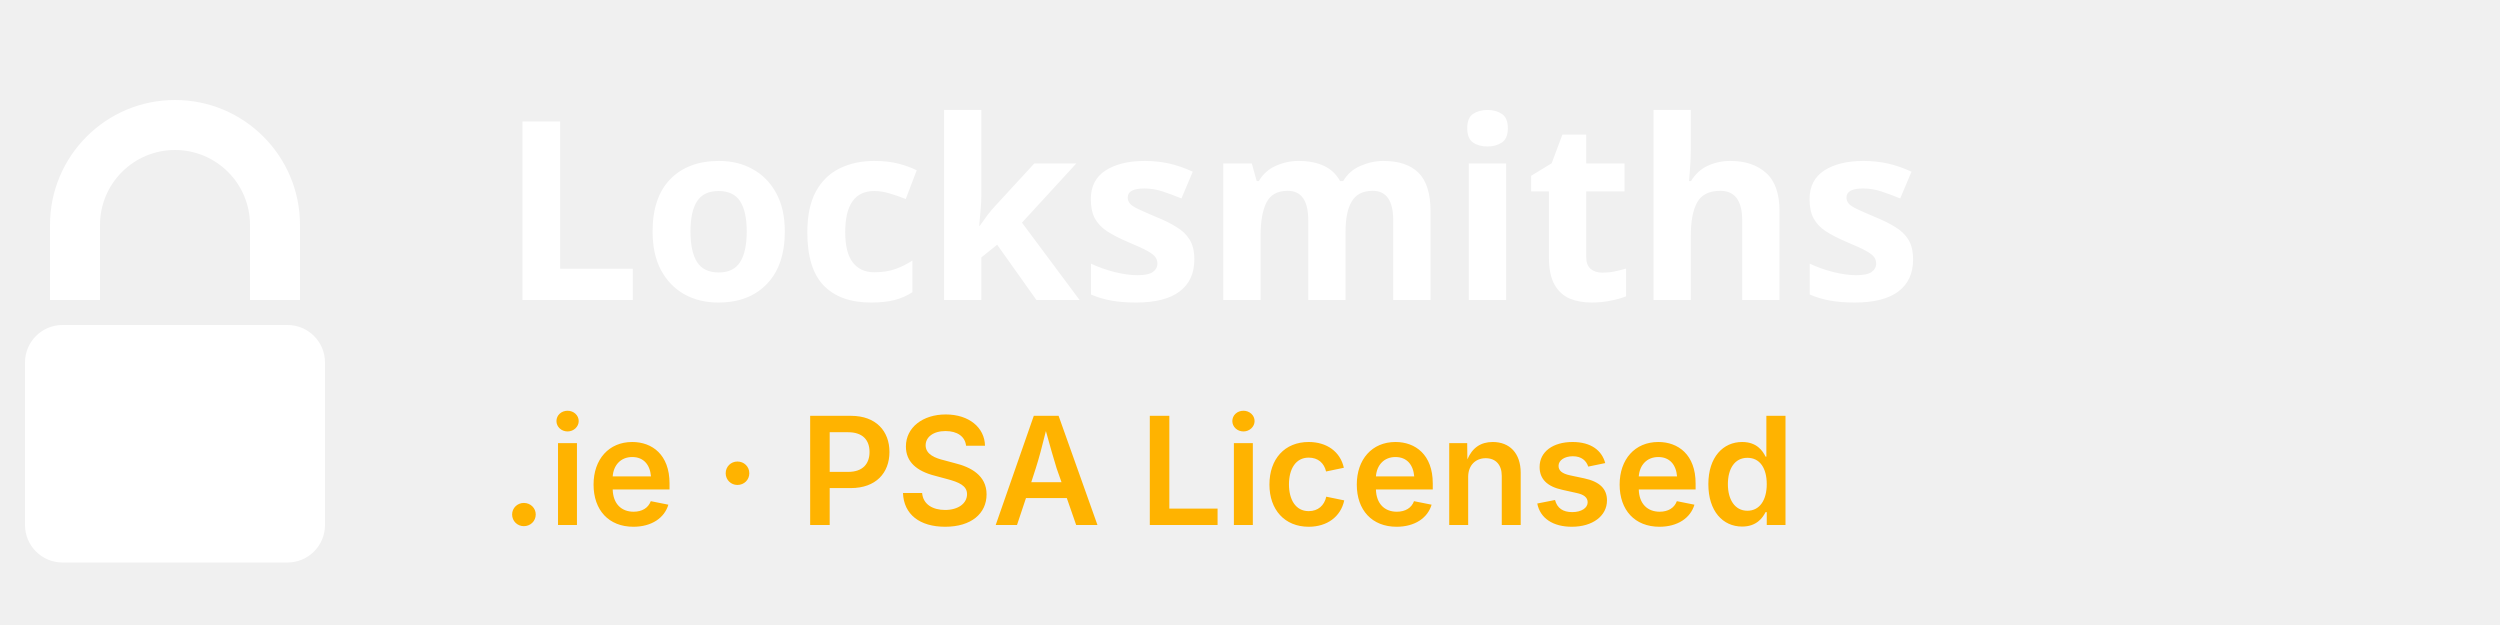
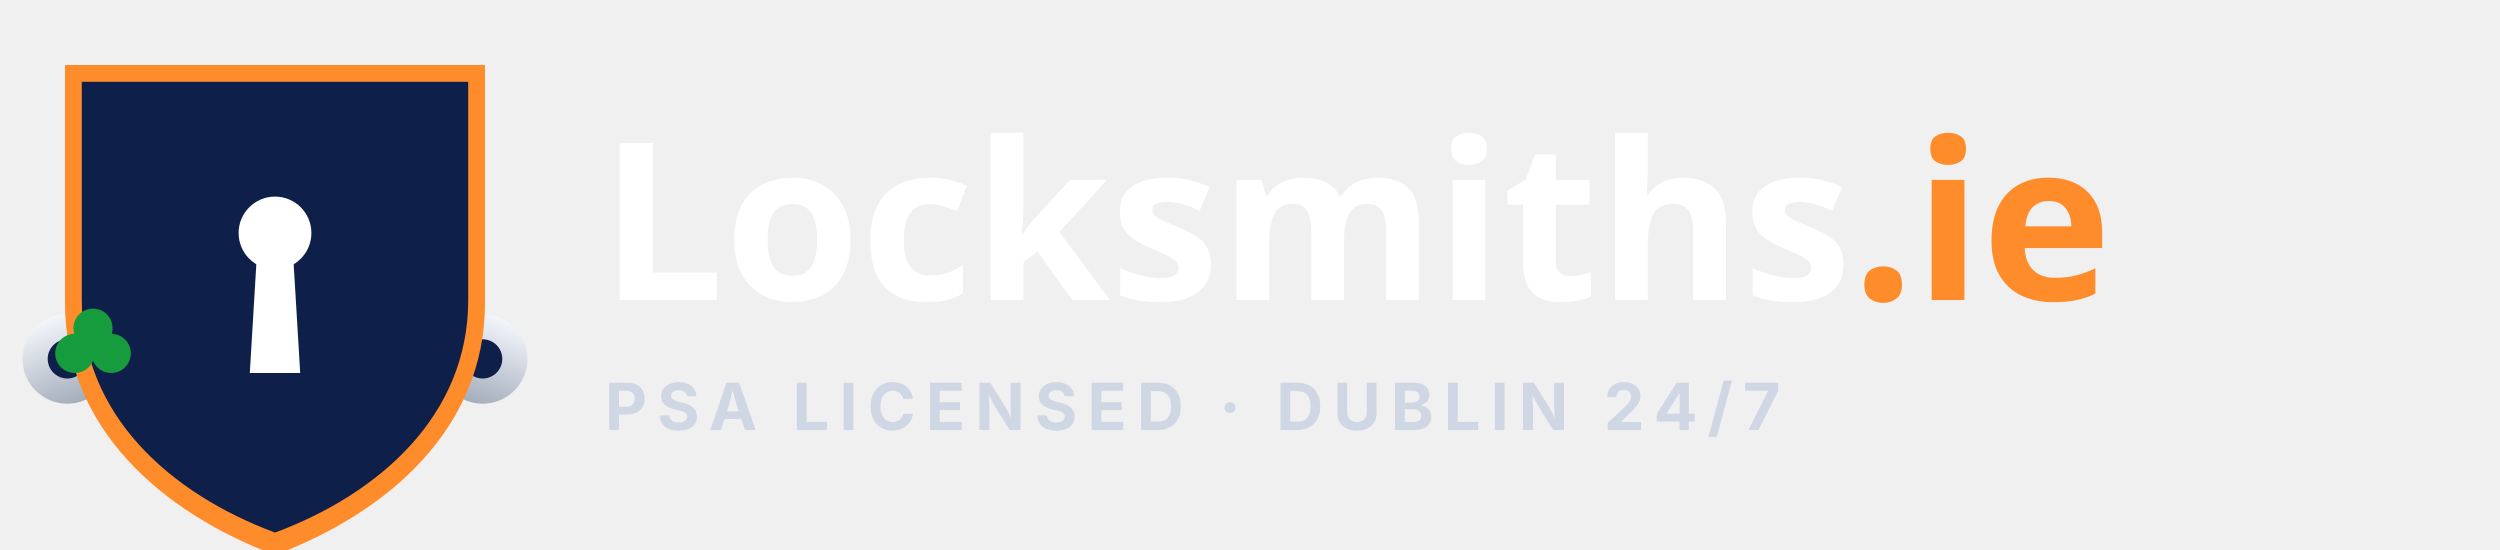
- <svg xmlns="http://www.w3.org/2000/svg" viewBox="0 0 200 50" width="200" height="50" role="img" aria-label="Locksmiths.ie">
-   <g fill="#ffffff">
-     <path d="M14 8a10 10 0 0 0-10 10v6h4v-6a6 6 0 0 1 12 0v6h4v-6A10 10 0 0 0 14 8zm-9 18h18a3 3 0 0 1 3 3v13a3 3 0 0 1-3 3H5a3 3 0 0 1-3-3V29a3 3 0 0 1 3-3z" />
-     <text x="40" y="24" font-family="Outfit, sans-serif" font-weight="800" font-size="20">Locksmiths</text>
-     <text x="40" y="42" font-family="Inter, sans-serif" font-weight="600" font-size="12" fill="#ffb300">.ie · PSA Licensed</text>
+ <svg xmlns="http://www.w3.org/2000/svg" viewBox="0 0 500 110" width="500" height="110" role="img" aria-label="Locksmiths.ie">
+   <defs>
+     <linearGradient id="wMetal" x1="0" y1="0" x2="0" y2="1">
+       <stop offset="0" stop-color="#f3f6fb" />
+       <stop offset="1" stop-color="#a4adbc" />
+     </linearGradient>
+   </defs>
+   <g transform="translate(55 55) scale(.28)">
+     <g>
+       <g transform="rotate(-22)">
+         <circle cx="-160" cy="0" r="32" fill="url(#wMetal)" />
+         <circle cx="-160" cy="0" r="14" fill="#0e1f4a" />
+         <rect x="-128" y="-9" width="240" height="18" fill="url(#wMetal)" />
+         <rect x="86" y="9" width="14" height="14" fill="url(#wMetal)" />
+       </g>
+       <g transform="rotate(22)">
+         <circle cx="160" cy="0" r="32" fill="url(#wMetal)" />
+         <circle cx="160" cy="0" r="14" fill="#0e1f4a" />
+         <rect x="-112" y="-9" width="240" height="18" fill="url(#wMetal)" />
+         <rect x="-100" y="9" width="14" height="14" fill="url(#wMetal)" />
+       </g>
+     </g>
+     <path d="M-150 -150 H150 V20 C150 110 80 170 0 200 C-80 170 -150 110 -150 20 Z" fill="#ff8c2a" />
+     <path d="M-138 -138 H138 V18 C138 100 75 156 0 184 C-75 156 -138 100 -138 18 Z" fill="#0e1f4a" />
+     <g fill="#fff">
+       <circle cx="0" cy="-30" r="26" />
+       <path d="M-12 -30 L-18 70 H18 L12 -30 Z" />
+     </g>
+     <g transform="translate(-130 50)" fill="#169b3d">
+       <circle cx="0" cy="-12" r="14" />
+       <circle cx="-13" cy="6" r="14" />
+       <circle cx="13" cy="6" r="14" />
+     </g>
+   </g>
+   <g font-family="Outfit, 'Trebuchet MS', sans-serif" font-weight="900">
+     <text x="120" y="60" font-size="44" fill="#fff">Locksmiths<tspan fill="#ff8c2a">.ie</tspan>
+     </text>
+     <text x="121" y="86" font-family="Inter, sans-serif" font-weight="700" font-size="13" letter-spacing="2" fill="#cfd6e4">PSA LICENSED · DUBLIN 24/7</text>
  </g>
</svg>
